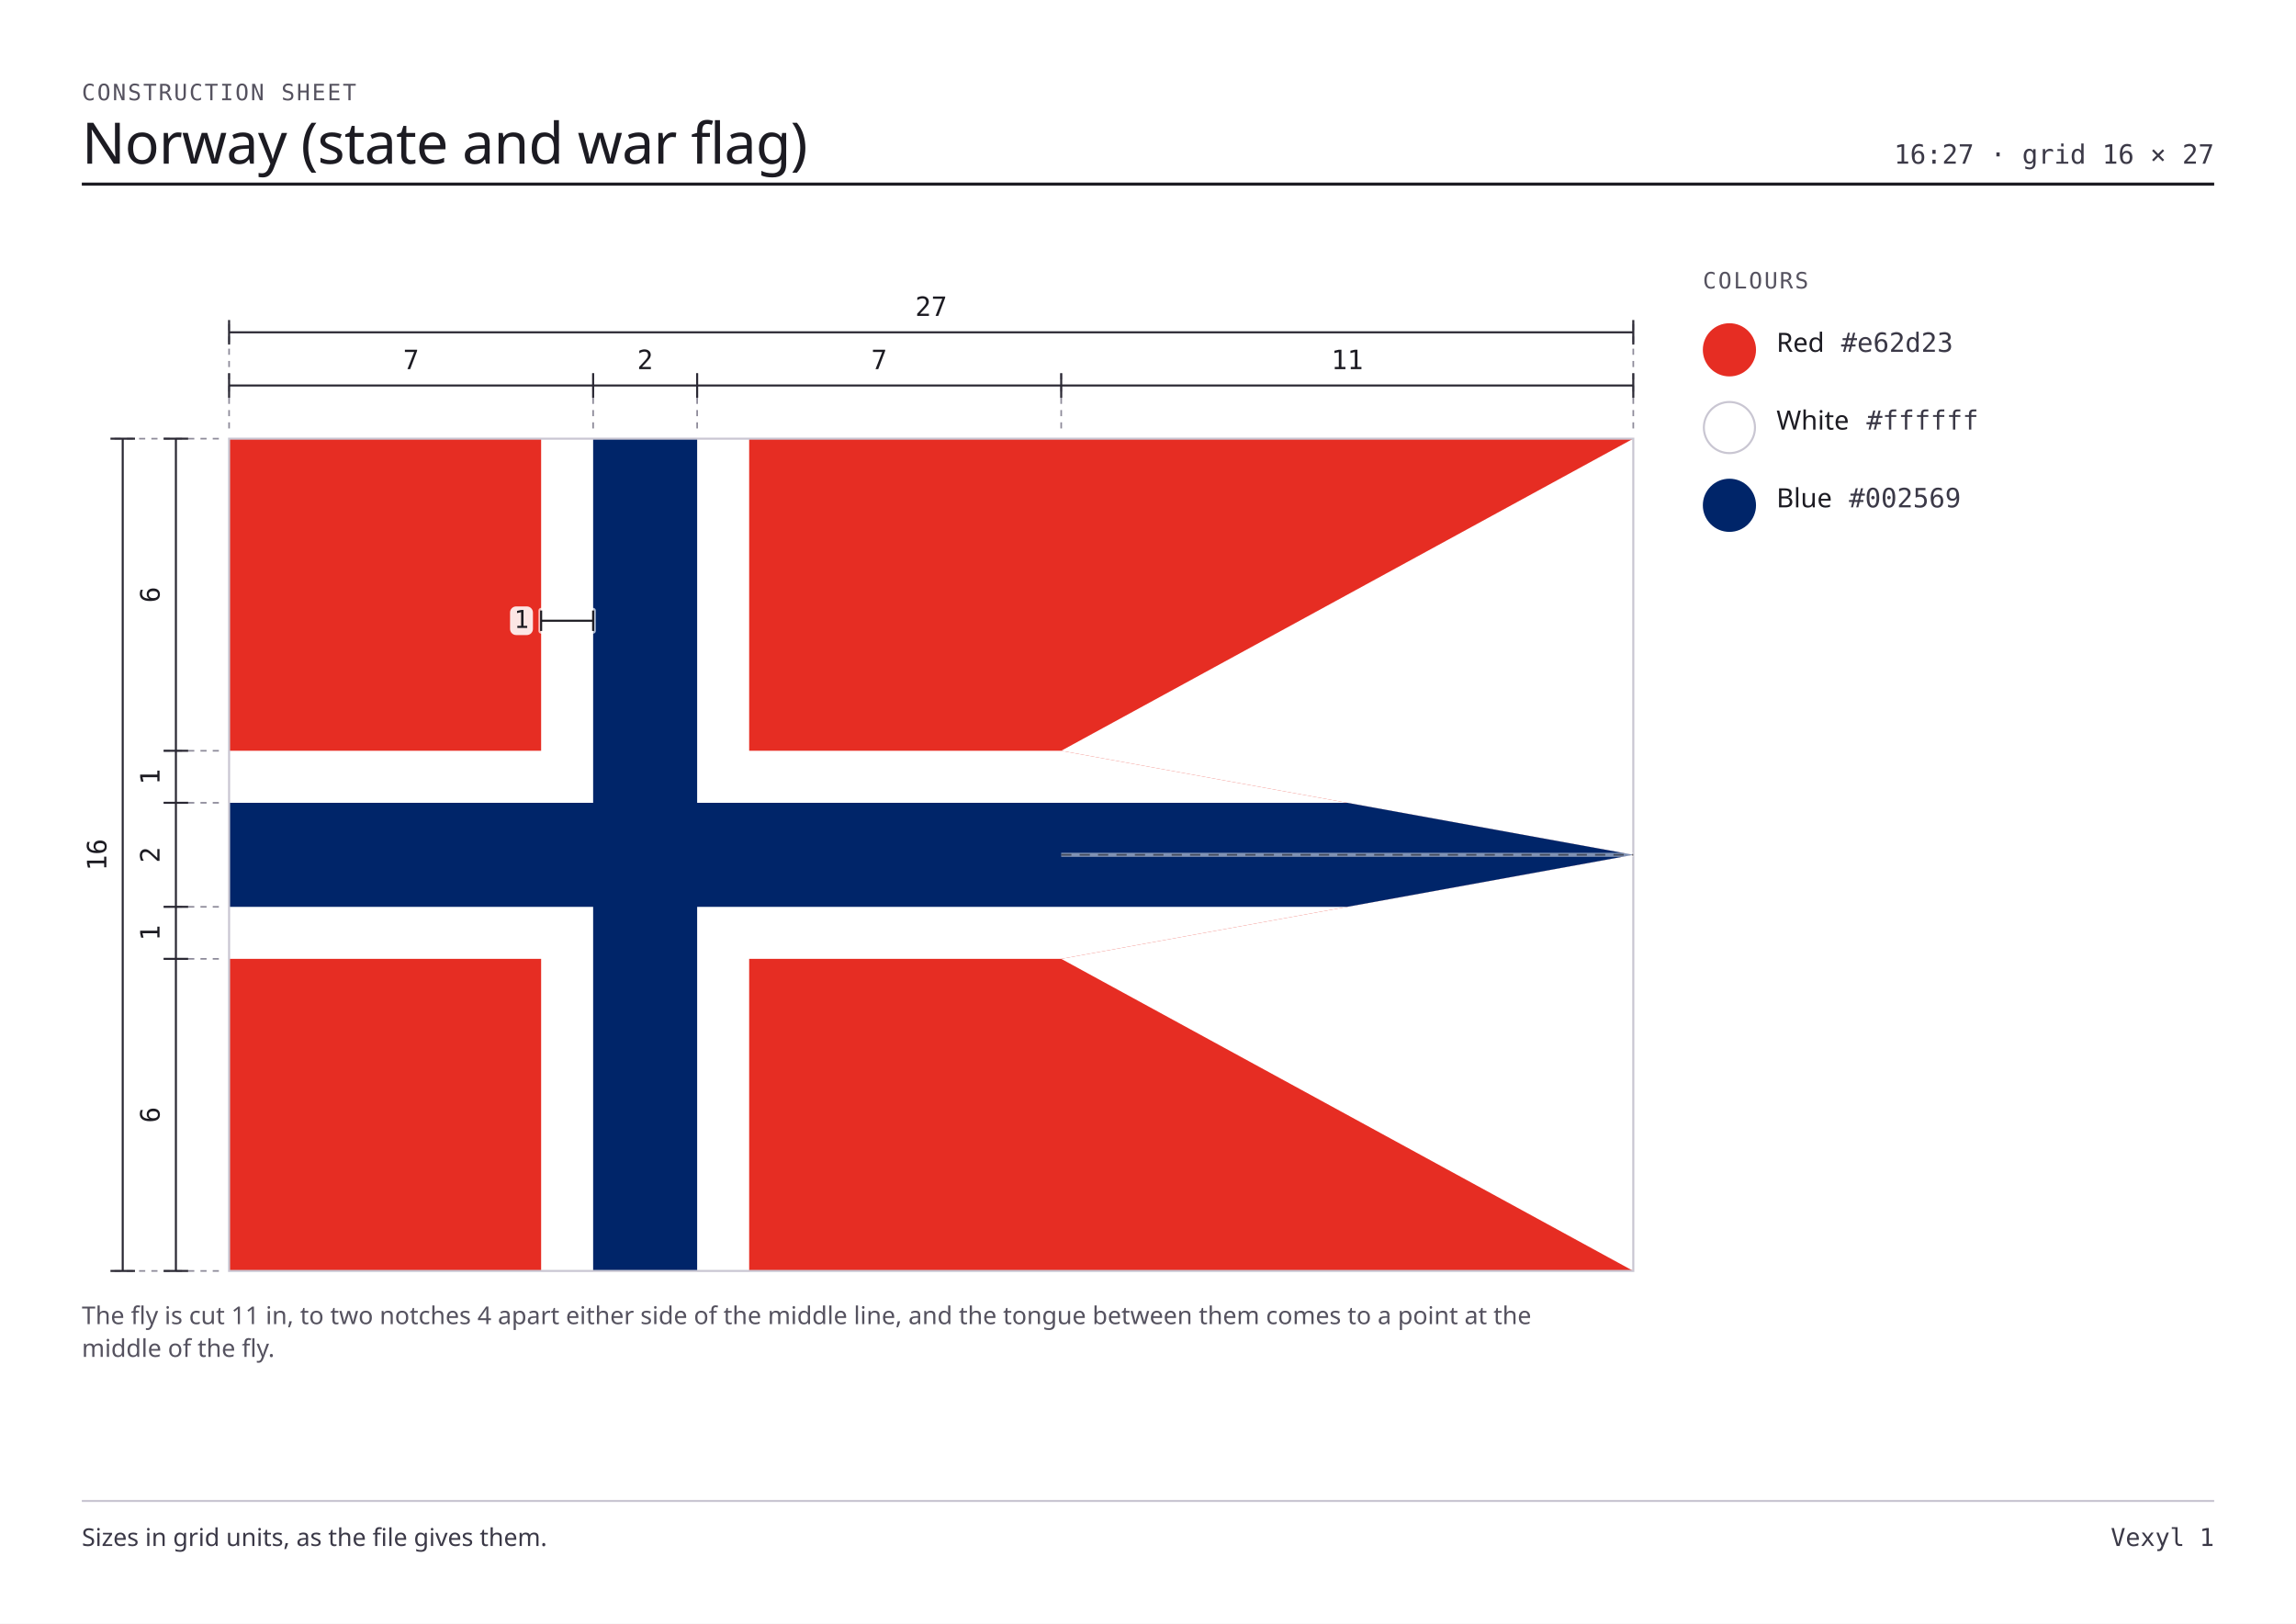
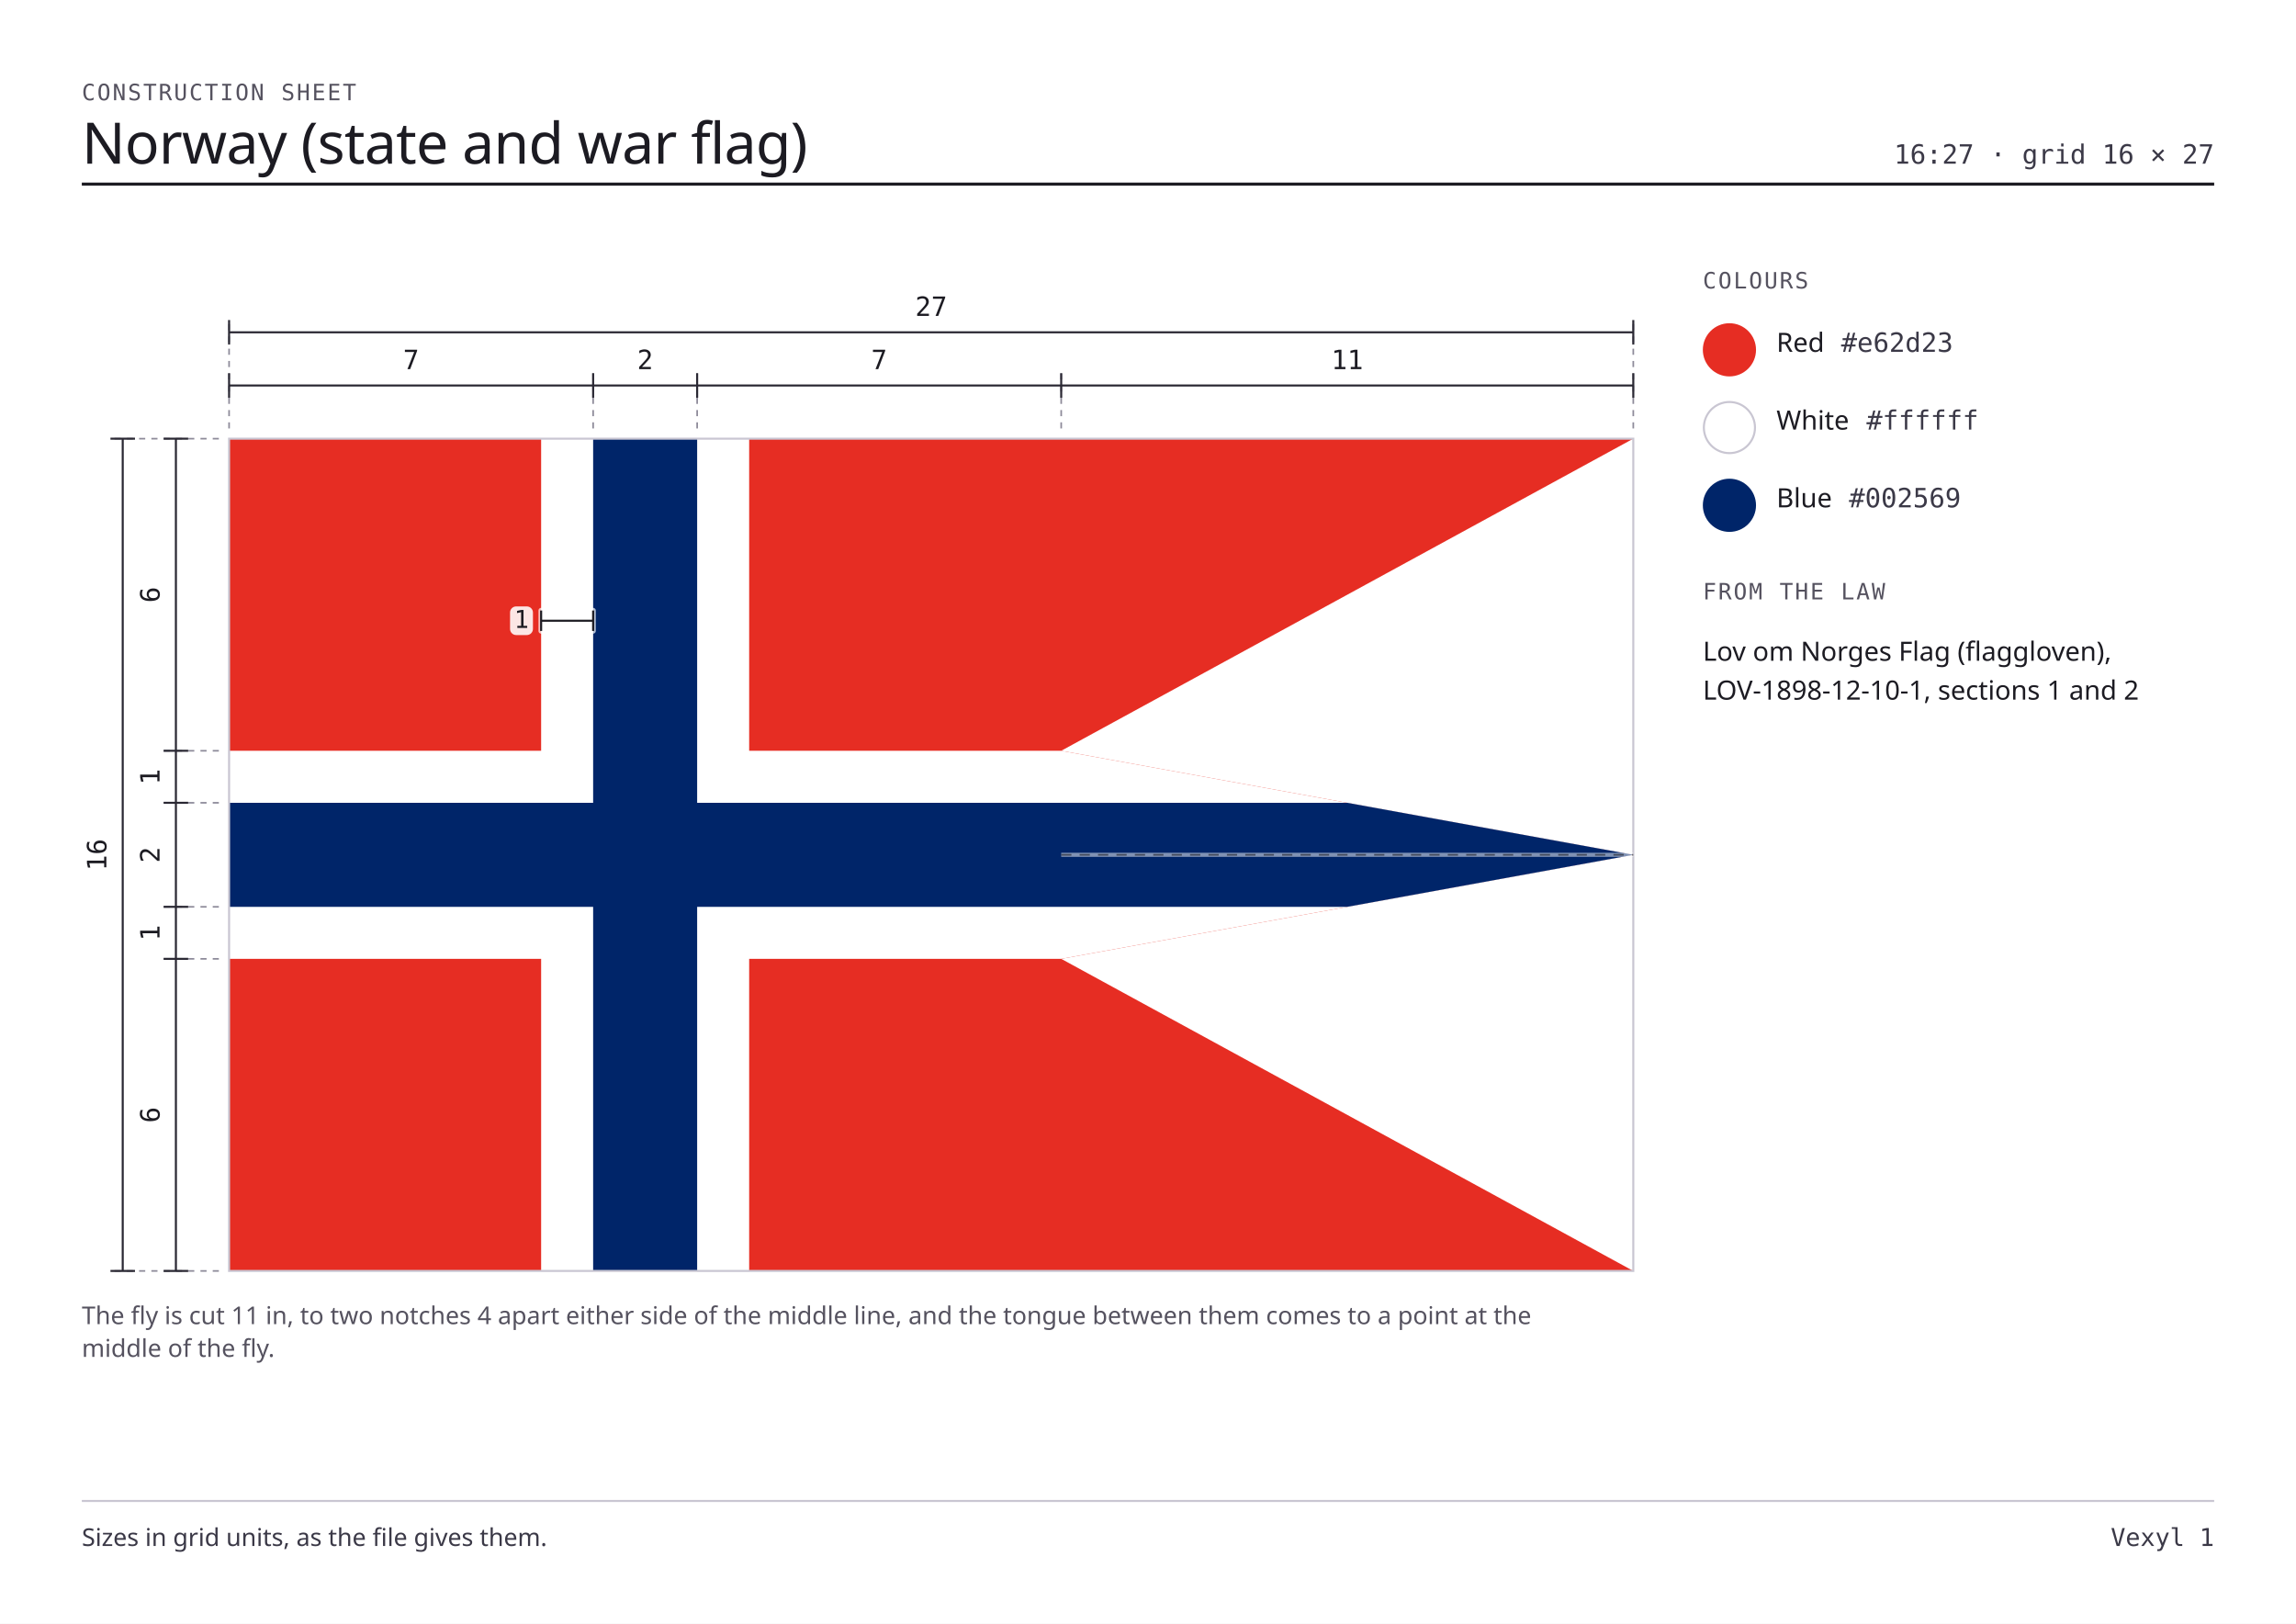
<svg xmlns="http://www.w3.org/2000/svg" width="297mm" height="210mm" viewBox="0 0 1122.52 793.701">
  <rect x="0" y="0" width="1122.52" height="793.701" fill="#ffffff" />
  <text x="40" y="49" font-family="Geist Mono, ui-monospace, monospace" font-size="11" letter-spacing="0.88" fill="#55525f">CONSTRUCTION SHEET</text>
  <text x="40" y="80" font-family="Geist, system-ui, sans-serif" font-size="28" font-weight="500" letter-spacing="-0.28" fill="#1c1b22">Norway (state and war flag)</text>
  <text x="1082.52" y="80" font-family="Geist Mono, ui-monospace, monospace" font-size="13" text-anchor="end" fill="#3b3947">16:27 · grid 16 × 27</text>
  <path d="M40 90H1082.52" stroke="#1c1b22" stroke-width="1.5" />
  <svg x="112" y="214.437" width="686.52" height="406.826" viewBox="0 0 27 16" overflow="hidden">
-     <clipPath id="vx-be819aa41e3caf9c-cs-f-flag1">
+     <clipPath id="vx-4049a3c327be43ab-cs-f-flag1">
      <polygon points="0,0 27,0 16,6 27,8 16,10 27,16 0,16" />
    </clipPath>
-     <g clip-path="url(#vx-be819aa41e3caf9c-cs-f-flag1)">
+     <g clip-path="url(#vx-4049a3c327be43ab-cs-f-flag1)">
      <polygon points="0,0 27,0 27,16 0,16" fill="#e62d23" />
      <polygon points="7,-2 9,-2 9,18 7,18" fill="#ffffff" stroke="#ffffff" stroke-width="2" stroke-linejoin="miter" stroke-miterlimit="10" />
      <polygon points="-2,7 29,7 29,9 -2,9" fill="#ffffff" stroke="#ffffff" stroke-width="2" stroke-linejoin="miter" stroke-miterlimit="10" />
      <polygon points="7,0 9,0 9,16 7,16" fill="#002569" />
      <polygon points="0,7 27,7 27,9 0,9" fill="#002569" />
    </g>
  </svg>
  <rect x="112" y="214.437" width="686.52" height="406.826" fill="none" stroke="#c9c6d2" stroke-width="1" />
  <path d="M112 209.437V156.437M289.987 209.437V182.437M340.84 209.437V182.437M518.826 209.437V182.437M798.52 209.437V156.437M107 214.437H54M107 366.997H80M107 392.424H80M107 443.277H80M107 468.704H80M107 621.264H54" fill="none" stroke="#8d8a99" stroke-width="0.8" stroke-dasharray="3 3" />
  <text x="200.993" y="180.437" font-family="Geist Mono, ui-monospace, monospace" font-size="13" fill="#1c1b22" stroke="#ffffff" stroke-width="3" stroke-linejoin="round" paint-order="stroke" text-anchor="middle">7</text>
  <text x="315.413" y="180.437" font-family="Geist Mono, ui-monospace, monospace" font-size="13" fill="#1c1b22" stroke="#ffffff" stroke-width="3" stroke-linejoin="round" paint-order="stroke" text-anchor="middle">2</text>
  <text x="429.833" y="180.437" font-family="Geist Mono, ui-monospace, monospace" font-size="13" fill="#1c1b22" stroke="#ffffff" stroke-width="3" stroke-linejoin="round" paint-order="stroke" text-anchor="middle">7</text>
  <text x="658.673" y="180.437" font-family="Geist Mono, ui-monospace, monospace" font-size="13" fill="#1c1b22" stroke="#ffffff" stroke-width="3" stroke-linejoin="round" paint-order="stroke" text-anchor="middle">11</text>
  <text x="455.26" y="154.437" font-family="Geist Mono, ui-monospace, monospace" font-size="13" fill="#1c1b22" stroke="#ffffff" stroke-width="3" stroke-linejoin="round" paint-order="stroke" text-anchor="middle">27</text>
  <text x="78" y="290.717" font-family="Geist Mono, ui-monospace, monospace" font-size="13" fill="#1c1b22" stroke="#ffffff" stroke-width="3" stroke-linejoin="round" paint-order="stroke" text-anchor="middle" transform="rotate(-90 78 290.7171)">6</text>
  <text x="78" y="379.71" font-family="Geist Mono, ui-monospace, monospace" font-size="13" fill="#1c1b22" stroke="#ffffff" stroke-width="3" stroke-linejoin="round" paint-order="stroke" text-anchor="middle" transform="rotate(-90 78 379.7104)">1</text>
  <text x="78" y="417.85" font-family="Geist Mono, ui-monospace, monospace" font-size="13" fill="#1c1b22" stroke="#ffffff" stroke-width="3" stroke-linejoin="round" paint-order="stroke" text-anchor="middle" transform="rotate(-90 78 417.8504)">2</text>
  <text x="78" y="455.99" font-family="Geist Mono, ui-monospace, monospace" font-size="13" fill="#1c1b22" stroke="#ffffff" stroke-width="3" stroke-linejoin="round" paint-order="stroke" text-anchor="middle" transform="rotate(-90 78 455.9904)">1</text>
  <text x="78" y="544.984" font-family="Geist Mono, ui-monospace, monospace" font-size="13" fill="#1c1b22" stroke="#ffffff" stroke-width="3" stroke-linejoin="round" paint-order="stroke" text-anchor="middle" transform="rotate(-90 78 544.9837)">6</text>
  <text x="52" y="417.85" font-family="Geist Mono, ui-monospace, monospace" font-size="13" fill="#1c1b22" stroke="#ffffff" stroke-width="3" stroke-linejoin="round" paint-order="stroke" text-anchor="middle" transform="rotate(-90 52 417.8504)">16</text>
  <path d="M518.826 417.85L798.52 417.85" fill="none" stroke="#ffffff" stroke-width="2" stroke-opacity="0.5" />
  <path d="M518.826 417.85L798.52 417.85" fill="none" stroke="#1c1b22" stroke-width="0.8" stroke-opacity="0.6" stroke-dasharray="5 4" />
  <path d="M289.987 303.43L264.56 303.43M289.987 308.43L289.987 298.43M264.56 308.43L264.56 298.43" fill="none" stroke="#ffffff" stroke-width="2.6" stroke-opacity="0.7" stroke-linecap="round" />
  <path d="M289.987 303.43L264.56 303.43" fill="none" stroke="#1c1b22" stroke-width="1" />
  <path d="M289.987 308.43L289.987 298.43" fill="none" stroke="#1c1b22" stroke-width="1" />
  <path d="M264.56 308.43L264.56 298.43" fill="none" stroke="#1c1b22" stroke-width="1" />
  <path d="M112 188.437H289.987M112 182.437V194.437M289.987 182.437V194.437M289.987 188.437H340.84M289.987 182.437V194.437M340.84 182.437V194.437M340.84 188.437H518.826M340.84 182.437V194.437M518.826 182.437V194.437M518.826 188.437H798.52M518.826 182.437V194.437M798.52 182.437V194.437M112 162.437H798.52M112 156.437V168.437M798.52 156.437V168.437M86 214.437V366.997M80 214.437H92M80 366.997H92M86 366.997V392.424M80 366.997H92M80 392.424H92M86 392.424V443.277M80 392.424H92M80 443.277H92M86 443.277V468.704M80 443.277H92M80 468.704H92M86 468.704V621.264M80 468.704H92M80 621.264H92M60 214.437V621.264M54 214.437H66M54 621.264H66" fill="none" stroke="#2a2833" stroke-width="1" />
  <rect x="249.36" y="296.43" width="11.2" height="14" rx="3" fill="#ffffff" fill-opacity="0.88" />
  <text x="254.96" y="306.93" font-family="Geist Mono, ui-monospace, monospace" font-size="12" fill="#1c1b22" text-anchor="middle">1</text>
  <text x="40" y="647.264" font-family="Geist, system-ui, sans-serif" font-size="12" fill="#55525f">The fly is cut 11 in, to two notches 4 apart either side of the middle line, and the tongue between them comes to a point at the</text>
  <text x="40" y="663.264" font-family="Geist, system-ui, sans-serif" font-size="12" fill="#55525f">middle of the fly.</text>
  <text x="832.52" y="141" font-family="Geist Mono, ui-monospace, monospace" font-size="11" font-weight="500" letter-spacing="0.88" fill="#55525f">COLOURS</text>
  <circle cx="845.52" cy="171" r="13" fill="#e62d23" />
  <text x="868.52" y="172" font-family="Geist, system-ui, sans-serif" font-size="13" font-weight="500" fill="#1c1b22">Red</text>
  <text x="900.1" y="172" font-family="Geist Mono, ui-monospace, monospace" font-size="13" fill="#3b3947">#e62d23</text>
  <circle cx="845.52" cy="209" r="12.5" fill="#ffffff" stroke="#c9c6d2" stroke-width="1" />
  <text x="868.52" y="210" font-family="Geist, system-ui, sans-serif" font-size="13" font-weight="500" fill="#1c1b22">White</text>
  <text x="912.521" y="210" font-family="Geist Mono, ui-monospace, monospace" font-size="13" fill="#3b3947">#ffffff</text>
  <circle cx="845.52" cy="247" r="13" fill="#002569" />
  <text x="868.52" y="248" font-family="Geist, system-ui, sans-serif" font-size="13" font-weight="500" fill="#1c1b22">Blue</text>
  <text x="903.949" y="248" font-family="Geist Mono, ui-monospace, monospace" font-size="13" fill="#3b3947">#002569</text>
+   <text x="832.52" y="293" font-family="Geist Mono, ui-monospace, monospace" font-size="11" font-weight="500" letter-spacing="0.88" fill="#55525f">FROM THE LAW</text>
+   <text x="832.52" y="323" font-family="Geist, system-ui, sans-serif" font-size="13" fill="#1c1b22">Lov om Norges Flag (flaggloven),</text>
+   <text x="832.52" y="342" font-family="Geist, system-ui, sans-serif" font-size="13" fill="#1c1b22">LOV-1898-12-10-1, sections 1 and 2</text>
  <path d="M40 733.701H1082.52" stroke="#c9c6d2" stroke-width="1" />
  <text x="40" y="755.701" font-family="Geist, system-ui, sans-serif" font-size="12" fill="#3b3947">Sizes in grid units, as the file gives them.</text>
  <text x="1082.52" y="755.701" font-family="Geist Mono, ui-monospace, monospace" font-size="12" text-anchor="end" fill="#3b3947">Vexyl 1</text>
</svg>
